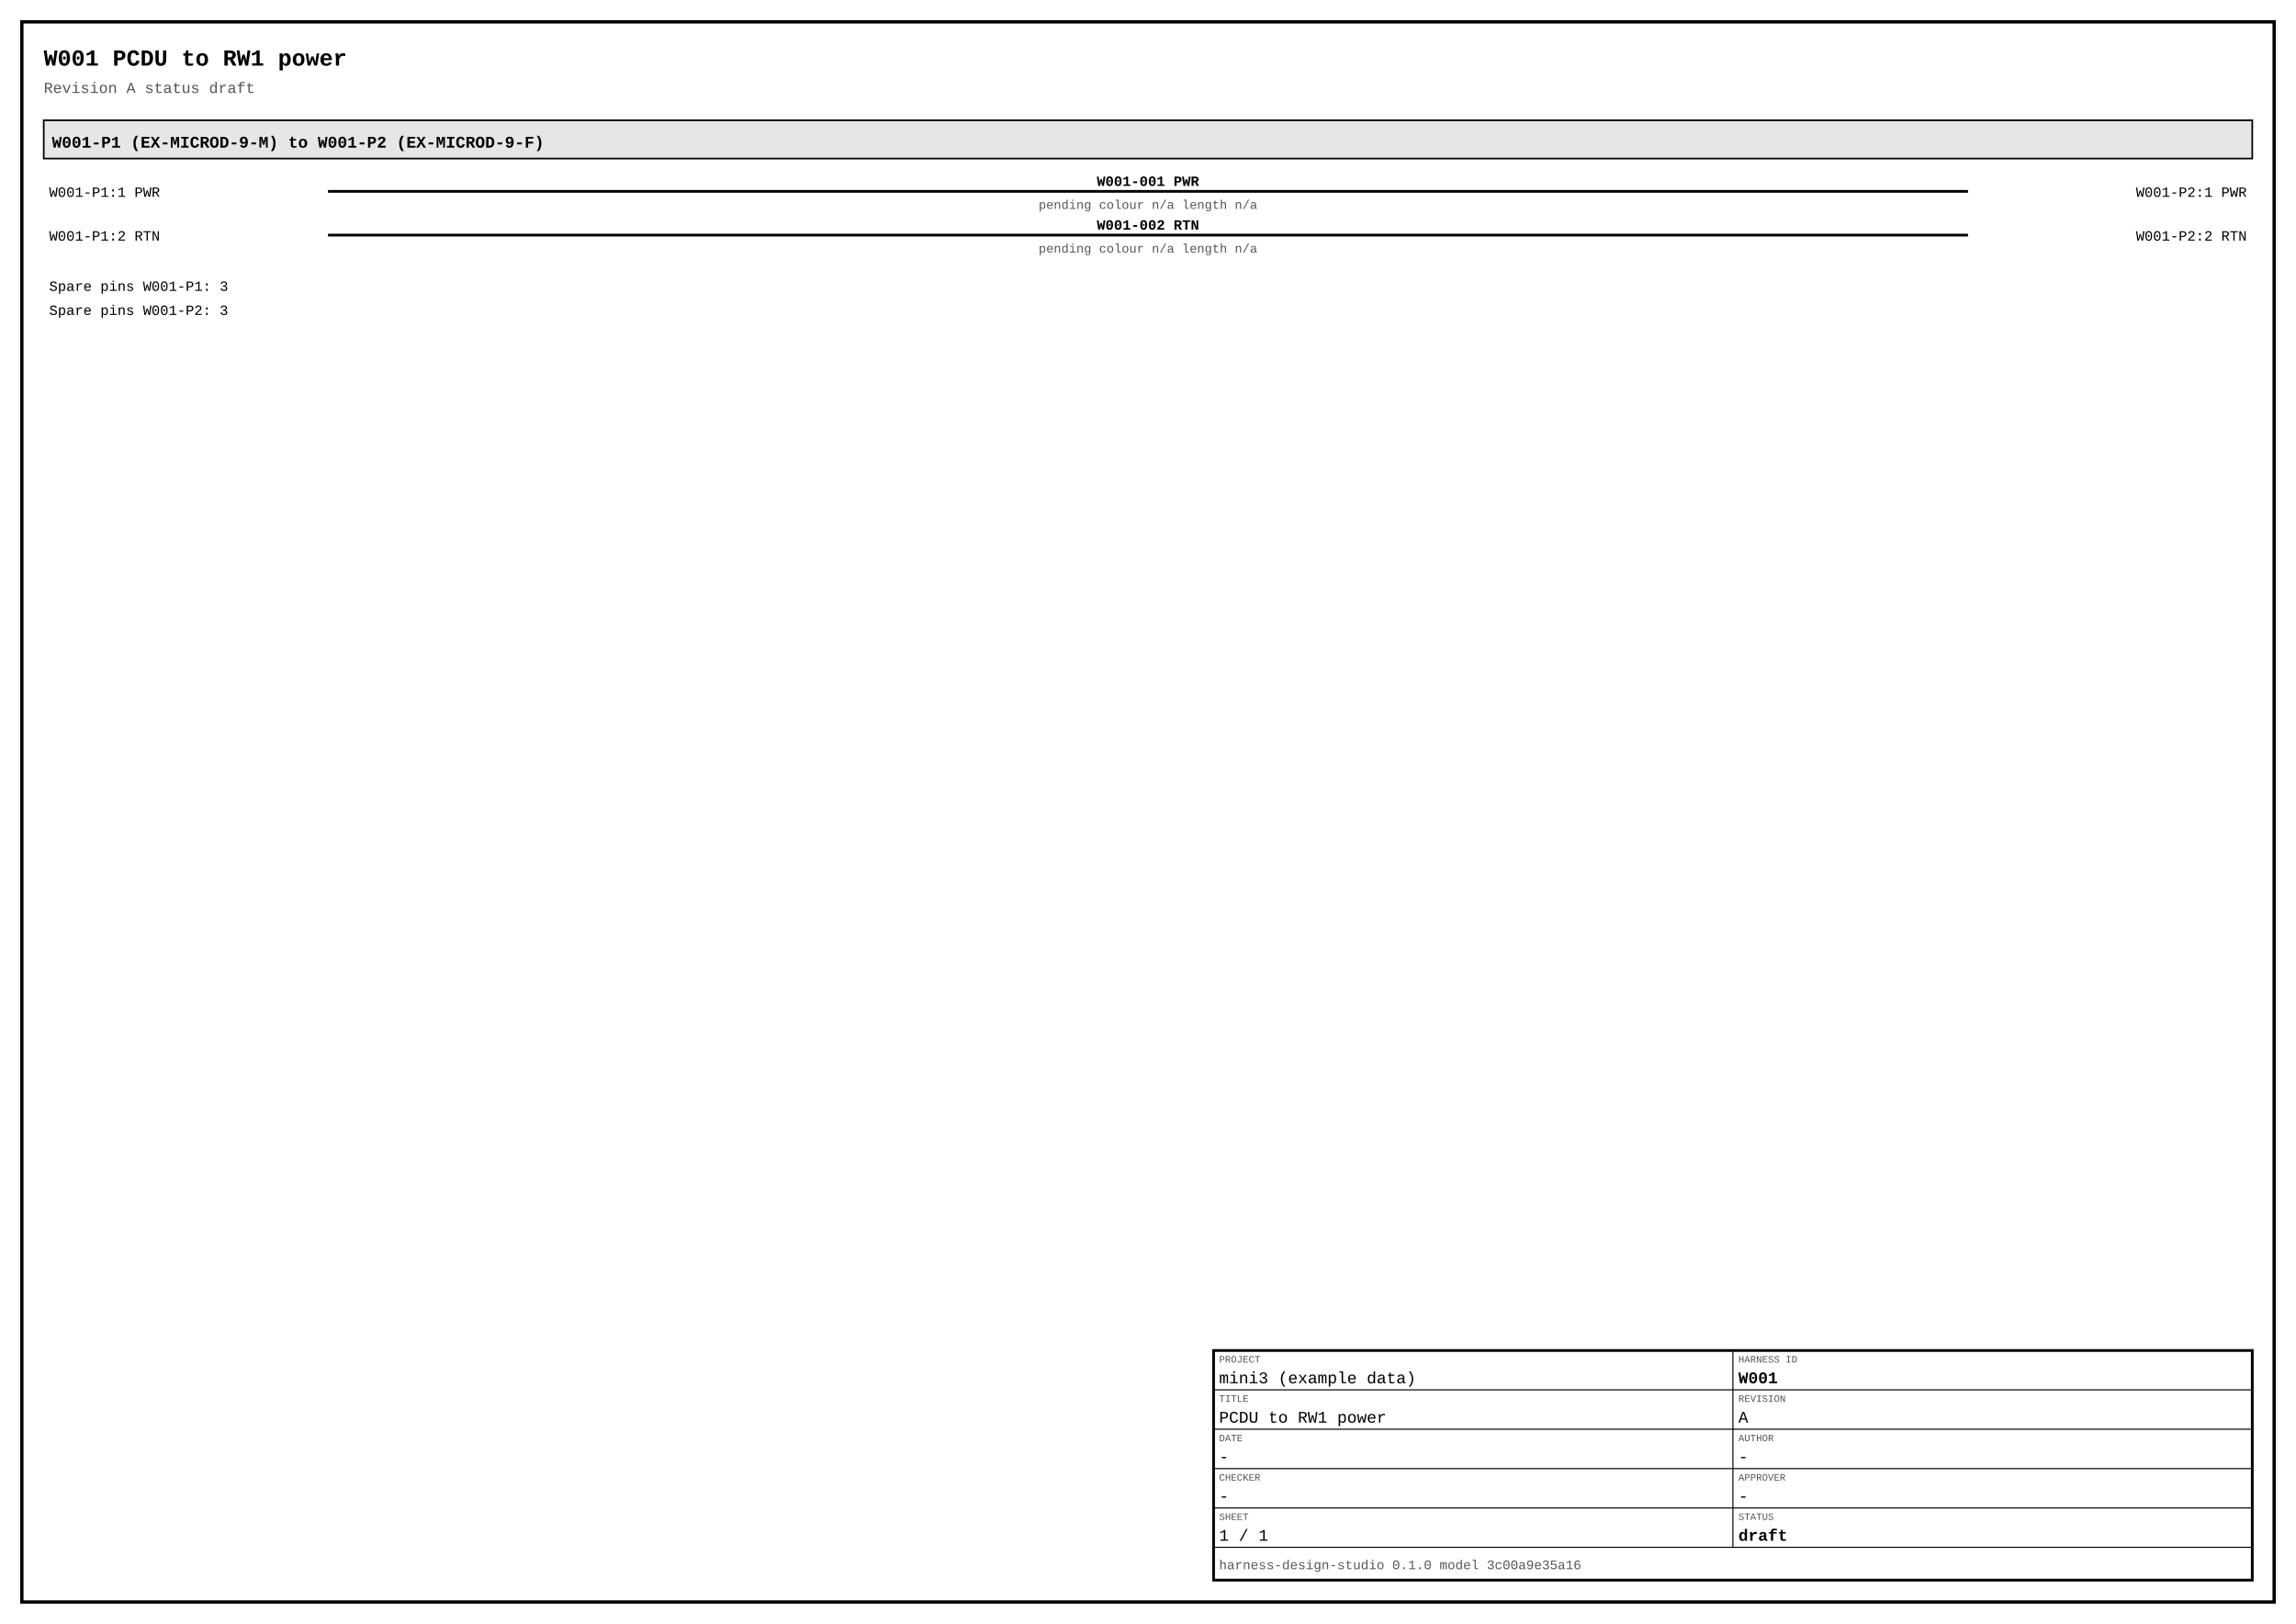
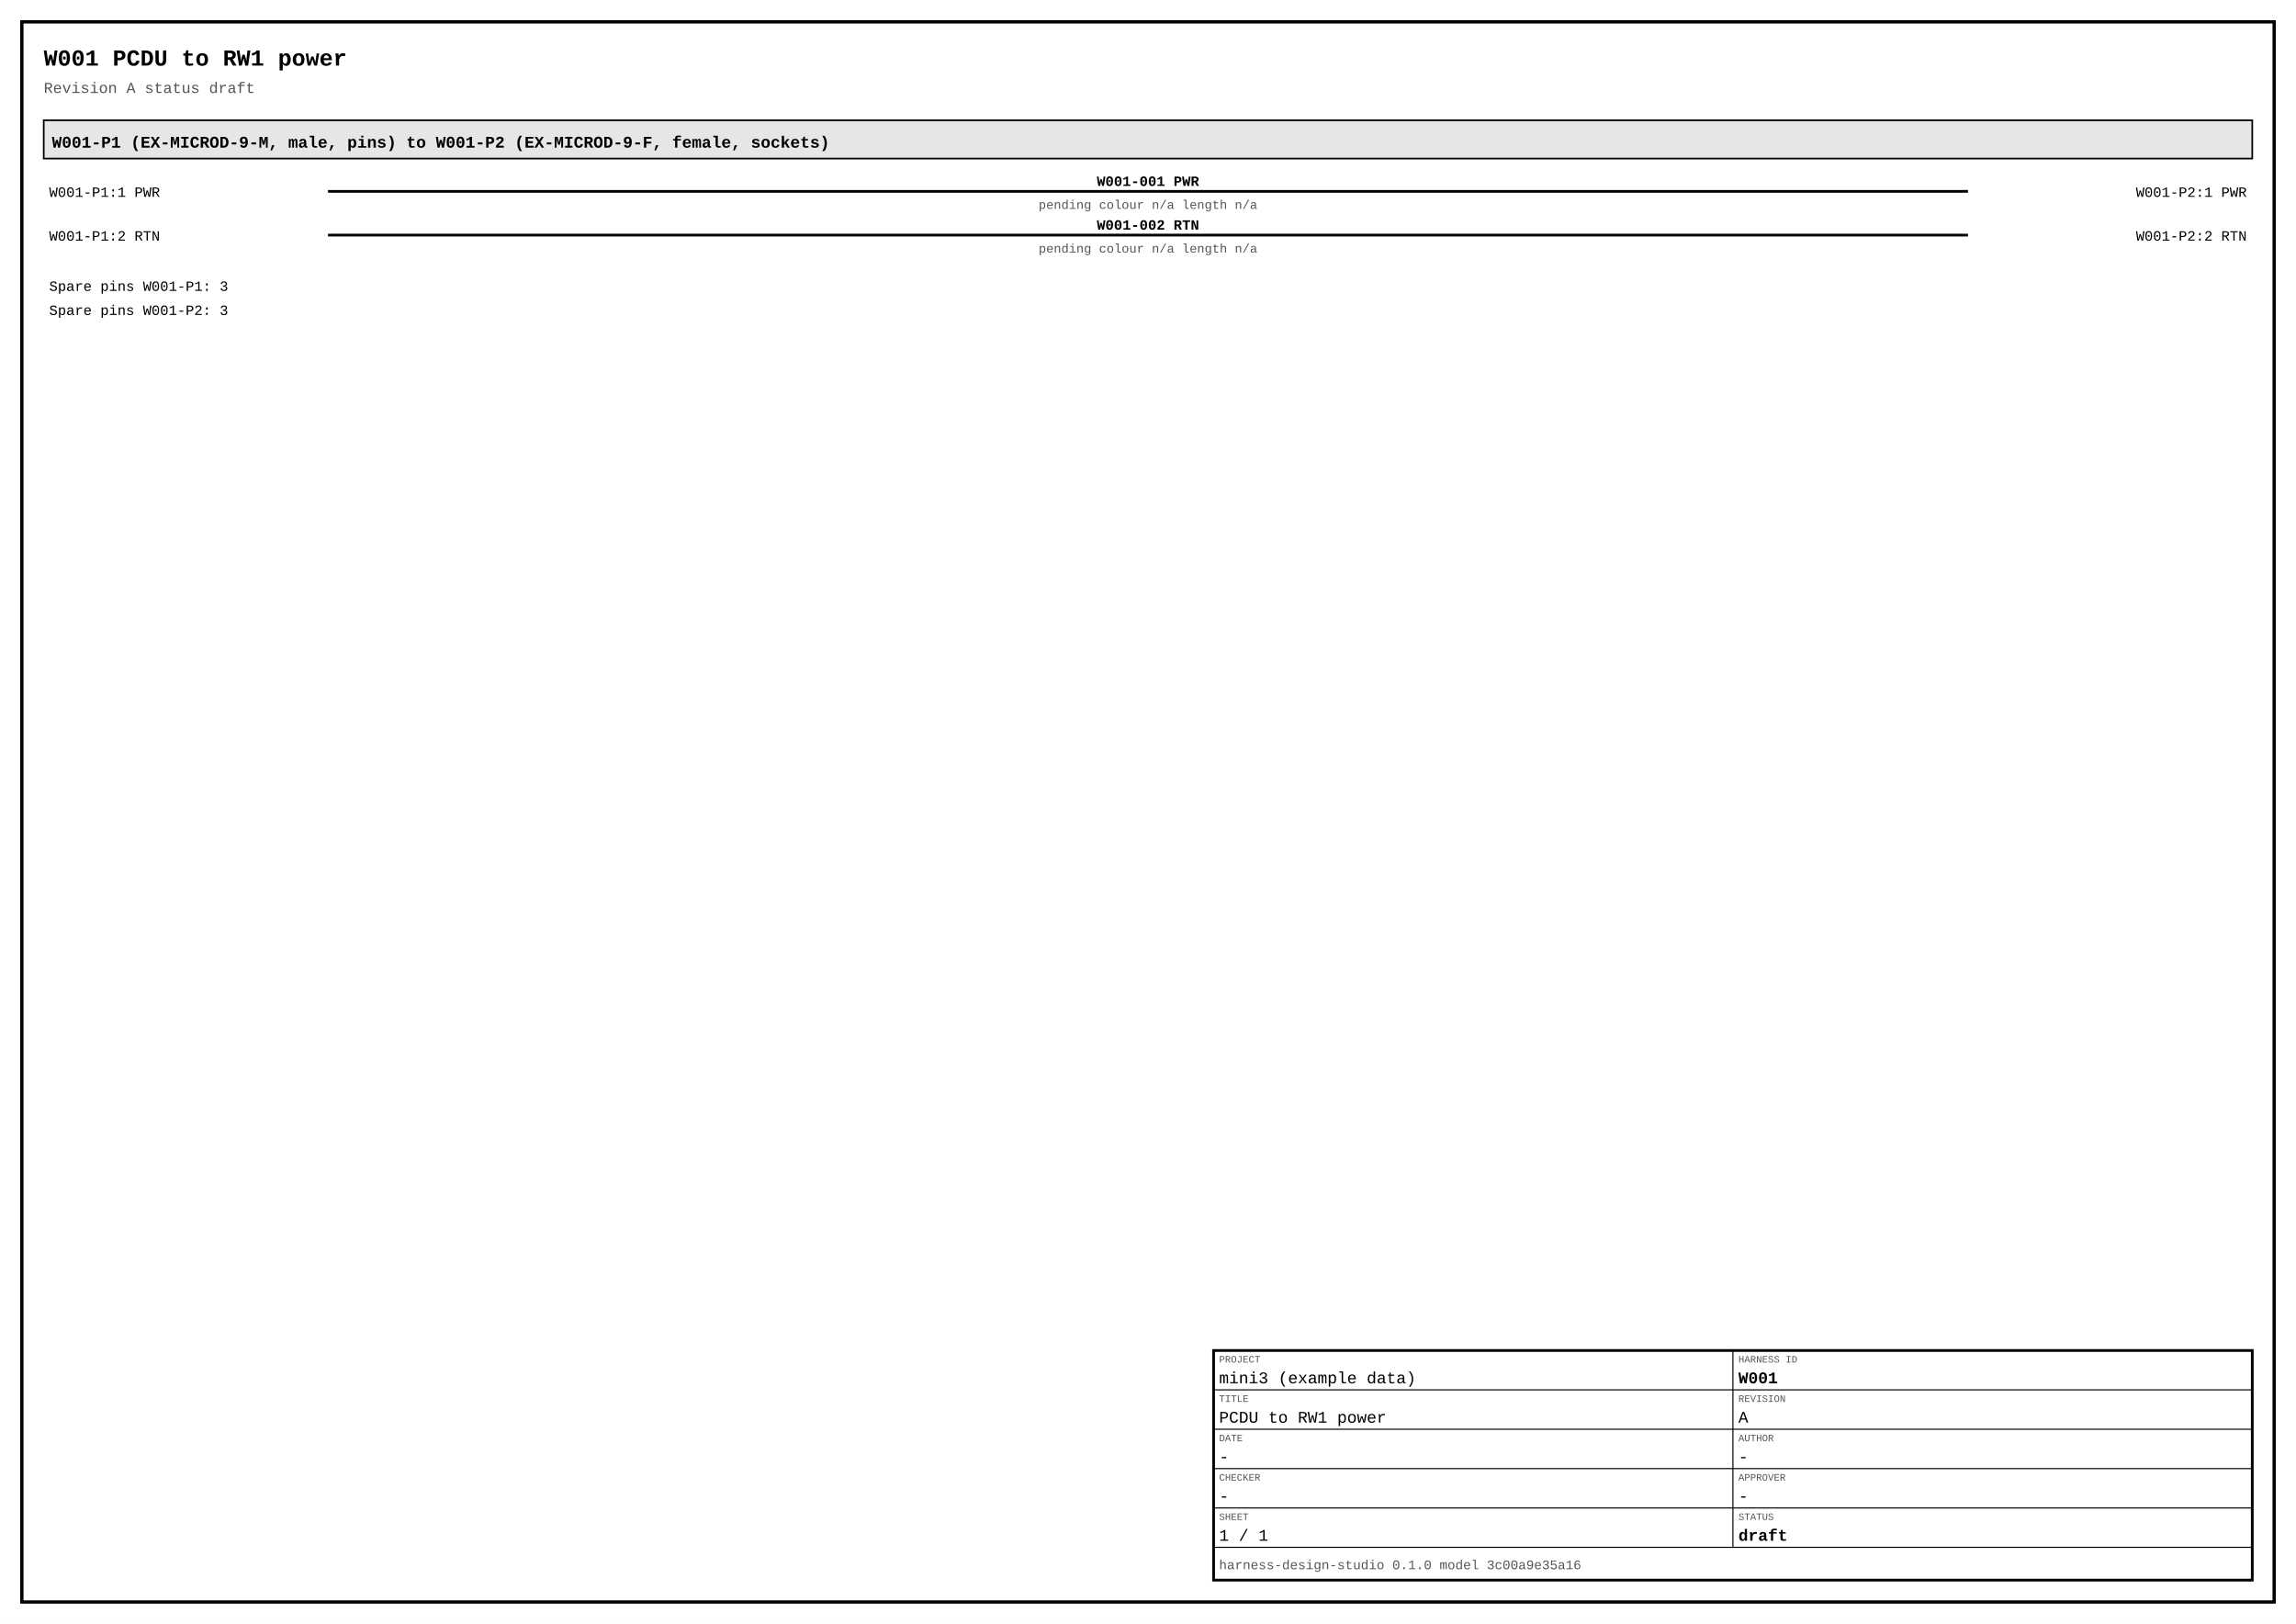
<svg xmlns="http://www.w3.org/2000/svg" width="420mm" height="297mm" viewBox="0 0 420 297" font-family="Courier New, Courier, monospace">
  <rect x="0" y="0" width="420" height="297" fill="#ffffff" />
  <rect x="4" y="4" width="412" height="289" fill="none" stroke="#000000" stroke-width="0.6" />
  <text x="8" y="12" font-size="4.2" font-weight="bold" text-anchor="start" fill="#000000">W001  PCDU to RW1 power</text>
  <text x="8" y="17" font-size="2.8" text-anchor="start" fill="#555555">Revision A  status draft</text>
  <rect x="8" y="22" width="404" height="7" fill="#e6e6e6" stroke="#000000" stroke-width="0.3" />
-   <text x="9.5" y="27" font-size="3" font-weight="bold" text-anchor="start" fill="#000000">W001-P1 (EX-MICROD-9-M)  to  W001-P2 (EX-MICROD-9-F)</text>
+   <text x="9.5" y="27" font-size="3" font-weight="bold" text-anchor="start" fill="#000000">W001-P1 (EX-MICROD-9-M, male, pins)  to  W001-P2 (EX-MICROD-9-F, female, sockets)</text>
  <text x="9" y="36" font-size="2.6" text-anchor="start" fill="#000000">W001-P1:1 PWR</text>
  <text x="411" y="36" font-size="2.6" text-anchor="end" fill="#000000">W001-P2:1 PWR</text>
  <line x1="60" y1="35" x2="360" y2="35" stroke="#000000" stroke-width="0.5" />
  <text x="210" y="34" font-size="2.6" font-weight="bold" text-anchor="middle" fill="#000000">W001-001  PWR</text>
  <text x="210" y="38.2" font-size="2.3" text-anchor="middle" fill="#555555">pending  colour n/a  length n/a  </text>
  <text x="9" y="44" font-size="2.6" text-anchor="start" fill="#000000">W001-P1:2 RTN</text>
  <text x="411" y="44" font-size="2.6" text-anchor="end" fill="#000000">W001-P2:2 RTN</text>
  <line x1="60" y1="43" x2="360" y2="43" stroke="#000000" stroke-width="0.5" />
  <text x="210" y="42" font-size="2.6" font-weight="bold" text-anchor="middle" fill="#000000">W001-002  RTN</text>
  <text x="210" y="46.2" font-size="2.3" text-anchor="middle" fill="#555555">pending  colour n/a  length n/a  </text>
  <text x="9" y="53.2" font-size="2.6" text-anchor="start" fill="#000000">Spare pins W001-P1: 3</text>
  <text x="9" y="57.6" font-size="2.6" text-anchor="start" fill="#000000">Spare pins W001-P2: 3</text>
  <rect x="222" y="247" width="190" height="42" fill="none" stroke="#000000" stroke-width="0.5" />
  <line x1="222" y1="247" x2="317" y2="247" stroke="#000000" stroke-width="0.2" />
  <text x="223" y="249.2" font-size="1.8" text-anchor="start" fill="#555555">PROJECT</text>
  <text x="223" y="253" font-size="3" text-anchor="start" fill="#000000">mini3 (example data)</text>
  <line x1="317" y1="247" x2="412" y2="247" stroke="#000000" stroke-width="0.2" />
  <text x="318" y="249.2" font-size="1.8" text-anchor="start" fill="#555555">HARNESS ID</text>
  <text x="318" y="253" font-size="3" font-weight="bold" text-anchor="start" fill="#000000">W001</text>
  <line x1="222" y1="254.2" x2="317" y2="254.2" stroke="#000000" stroke-width="0.2" />
  <text x="223" y="256.4" font-size="1.8" text-anchor="start" fill="#555555">TITLE</text>
  <text x="223" y="260.2" font-size="3" text-anchor="start" fill="#000000">PCDU to RW1 power</text>
  <line x1="317" y1="254.2" x2="412" y2="254.2" stroke="#000000" stroke-width="0.2" />
  <text x="318" y="256.4" font-size="1.8" text-anchor="start" fill="#555555">REVISION</text>
  <text x="318" y="260.2" font-size="3" text-anchor="start" fill="#000000">A</text>
  <line x1="222" y1="261.4" x2="317" y2="261.4" stroke="#000000" stroke-width="0.2" />
  <text x="223" y="263.6" font-size="1.8" text-anchor="start" fill="#555555">DATE</text>
  <text x="223" y="267.4" font-size="3" text-anchor="start" fill="#000000">-</text>
  <line x1="317" y1="261.4" x2="412" y2="261.4" stroke="#000000" stroke-width="0.2" />
  <text x="318" y="263.6" font-size="1.8" text-anchor="start" fill="#555555">AUTHOR</text>
  <text x="318" y="267.4" font-size="3" text-anchor="start" fill="#000000">-</text>
  <line x1="222" y1="268.6" x2="317" y2="268.6" stroke="#000000" stroke-width="0.2" />
  <text x="223" y="270.8" font-size="1.8" text-anchor="start" fill="#555555">CHECKER</text>
  <text x="223" y="274.6" font-size="3" text-anchor="start" fill="#000000">-</text>
  <line x1="317" y1="268.6" x2="412" y2="268.6" stroke="#000000" stroke-width="0.2" />
  <text x="318" y="270.8" font-size="1.8" text-anchor="start" fill="#555555">APPROVER</text>
  <text x="318" y="274.6" font-size="3" text-anchor="start" fill="#000000">-</text>
  <line x1="222" y1="275.8" x2="317" y2="275.8" stroke="#000000" stroke-width="0.2" />
  <text x="223" y="278" font-size="1.8" text-anchor="start" fill="#555555">SHEET</text>
  <text x="223" y="281.8" font-size="3" text-anchor="start" fill="#000000">1 / 1</text>
  <line x1="317" y1="275.8" x2="412" y2="275.8" stroke="#000000" stroke-width="0.2" />
  <text x="318" y="278" font-size="1.8" text-anchor="start" fill="#555555">STATUS</text>
  <text x="318" y="281.8" font-size="3" font-weight="bold" text-anchor="start" fill="#000000">draft</text>
  <line x1="317" y1="247" x2="317" y2="283" stroke="#000000" stroke-width="0.2" />
  <line x1="222" y1="283" x2="412" y2="283" stroke="#000000" stroke-width="0.2" />
  <text x="223" y="287" font-size="2.4" text-anchor="start" fill="#555555">harness-design-studio 0.1.0 model 3c00a9e35a16</text>
</svg>
